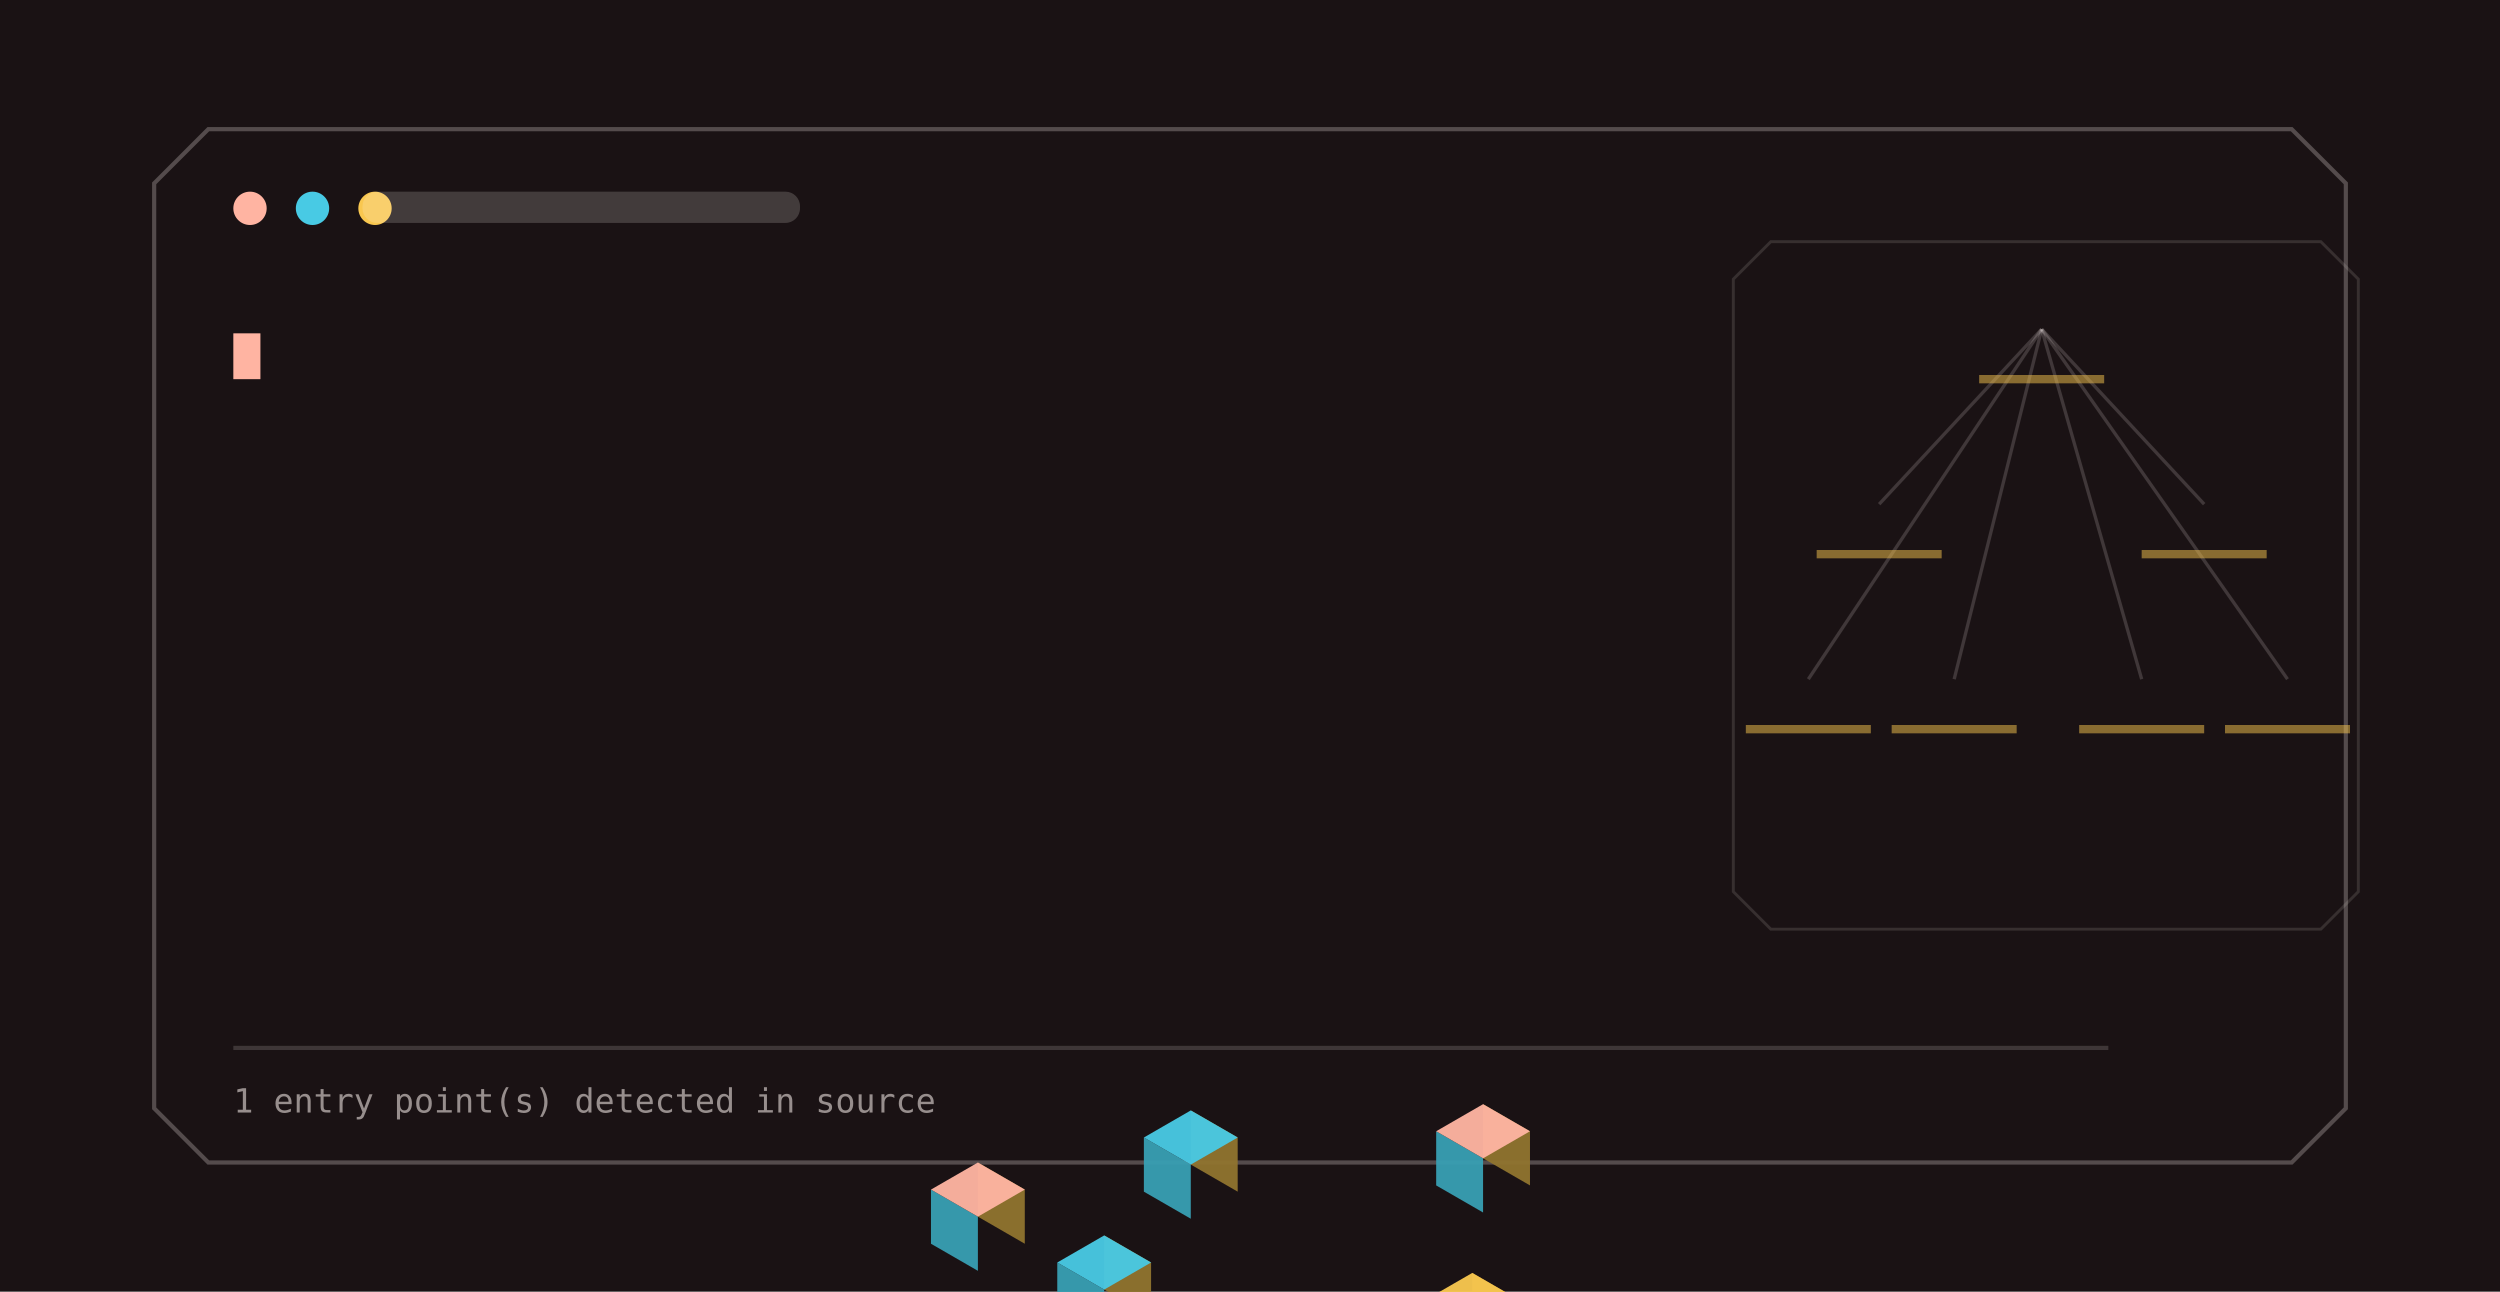
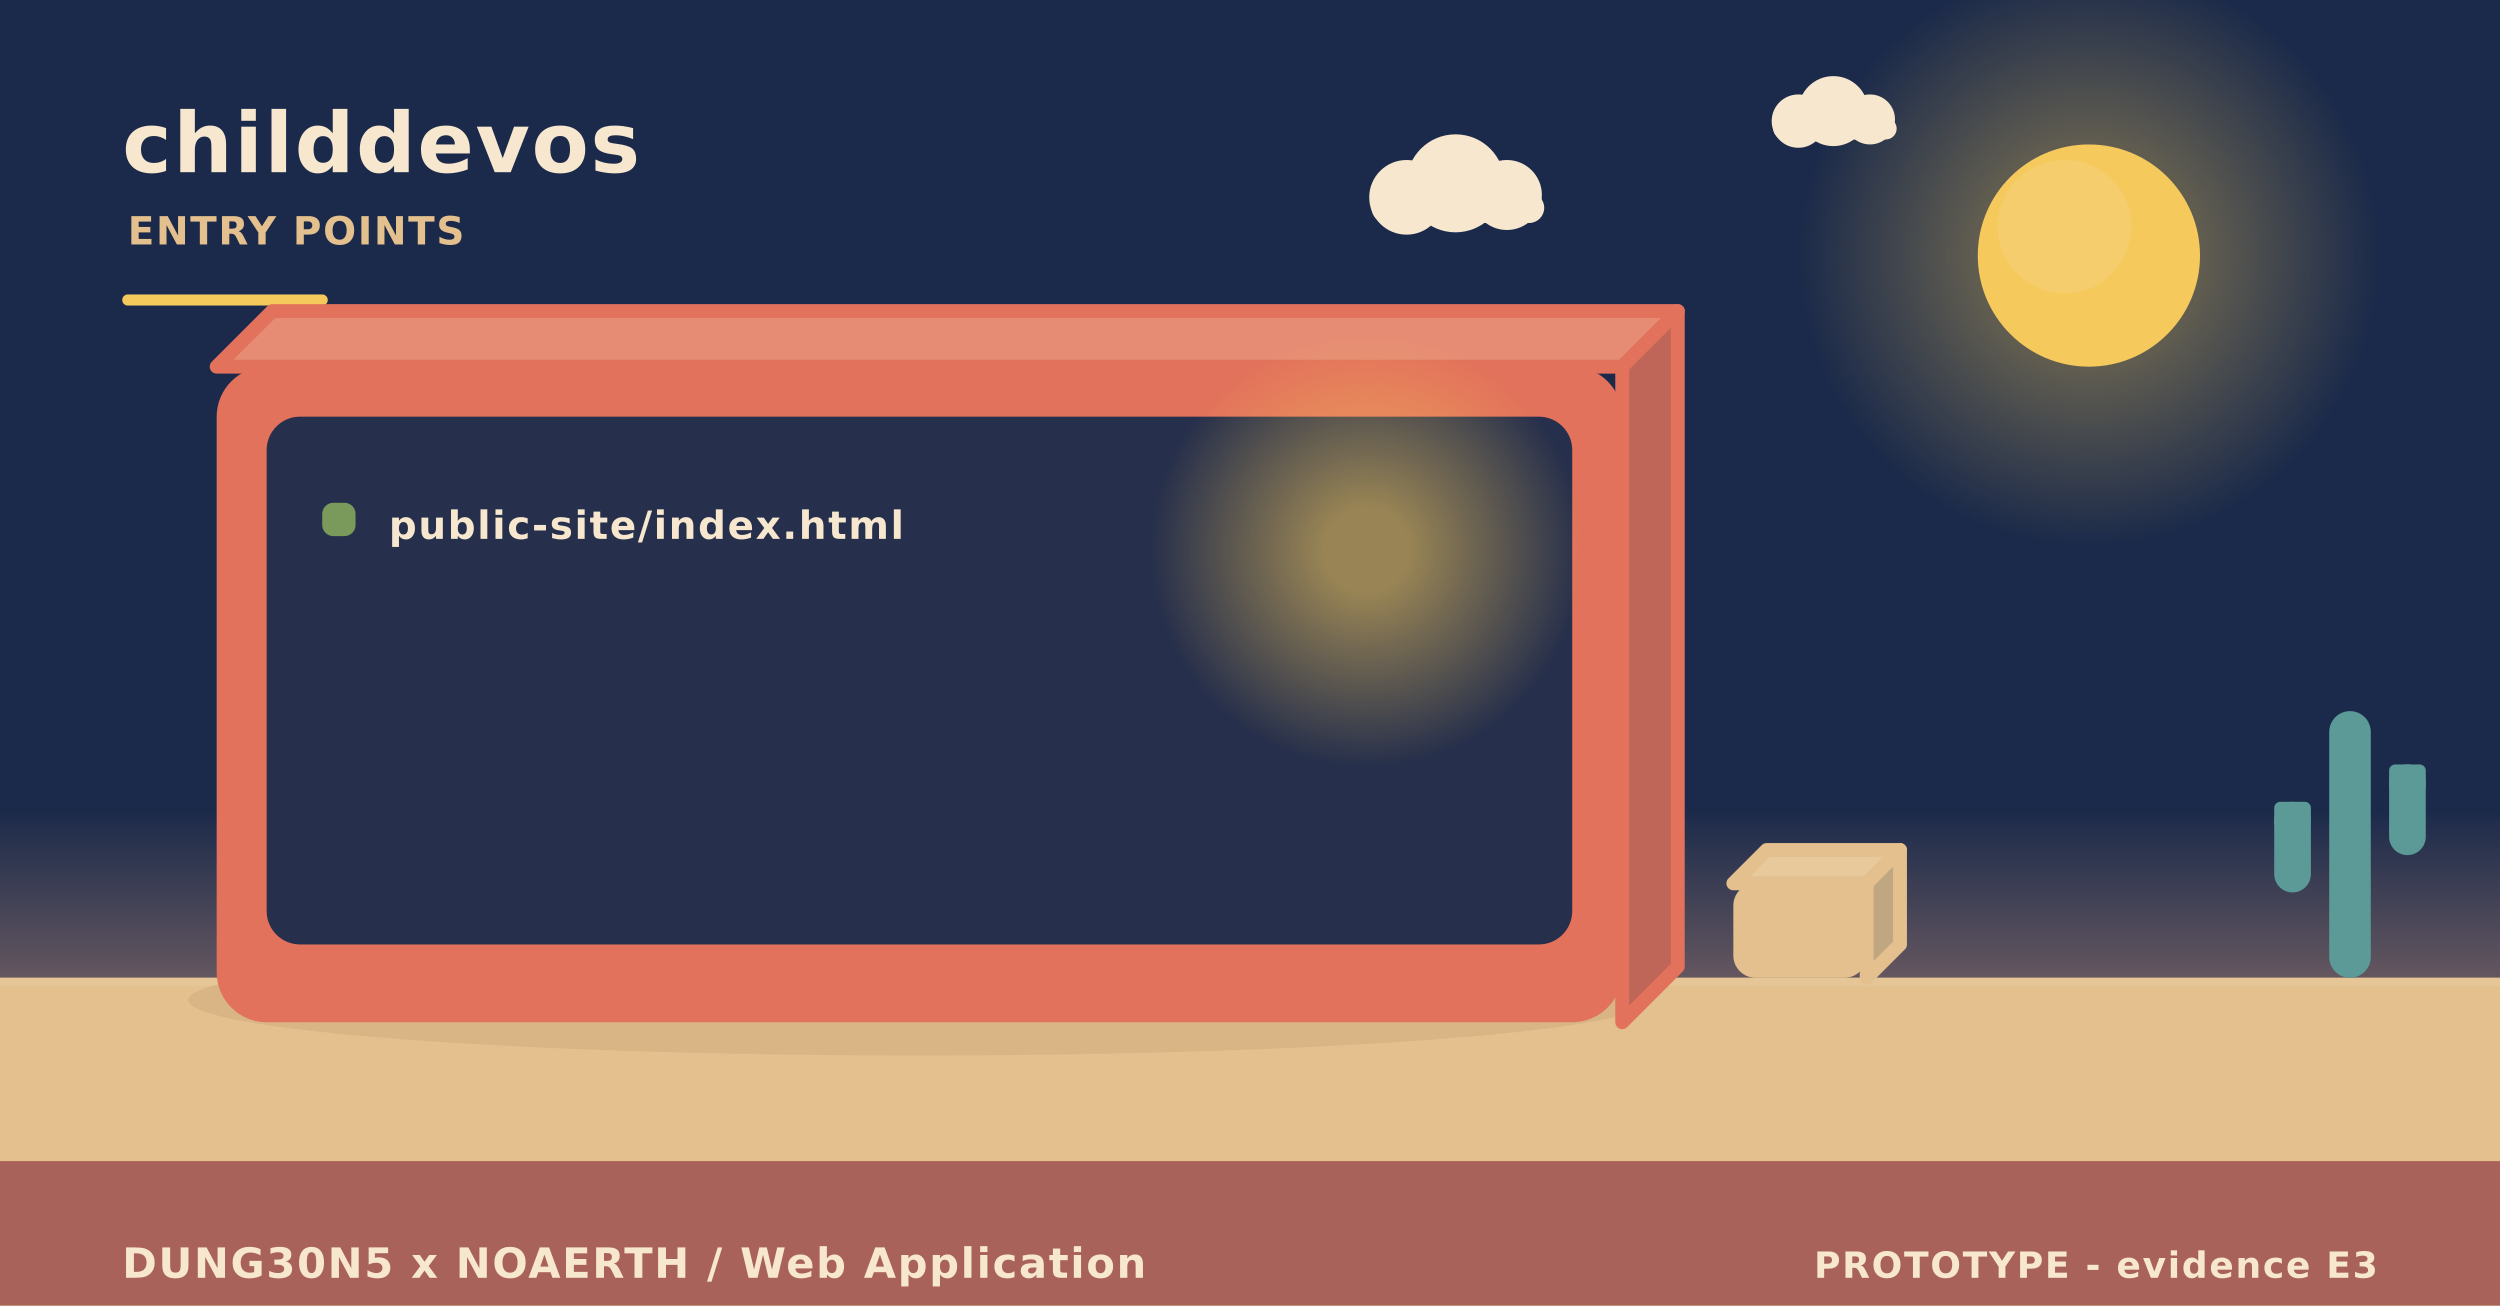
- <svg xmlns="http://www.w3.org/2000/svg" viewBox="0 0 1200 620" width="1200" height="620" role="img" aria-label="childdevos command surface">
-   <rect width="1200" height="620" fill="#1a1214" />
-   <defs>
-     <linearGradient id="gt" x1="0" y1="0" x2="1" y2="1">
-       <stop offset="0%" stop-color="#ffb4a2" />
-       <stop offset="100%" stop-color="#48cae4" />
-     </linearGradient>
-   </defs>
-   <path d="M100.00,62.00 H1100.00 L1126.00,88.00 V532.00 L1100.00,558.00 H100.00 L74.00,532.00 V88.00 Z" fill="none" stroke="rgba(253,244,240,0.300)" stroke-width="2.00" opacity="0.85" />
-   <circle cx="120.00" cy="100.00" r="8.00" fill="#ffb4a2" opacity="1.00" />
-   <circle cx="150.00" cy="100.00" r="8.00" fill="#48cae4" opacity="1.00" />
-   <circle cx="180.00" cy="100.00" r="8.00" fill="#f9c74f" opacity="1.00" />
-   <rect x="174.00" y="92.00" width="210.00" height="15.00" rx="7.00" fill="rgba(253,244,240,0.180)" opacity="1.00" />
-   <text x="112" y="148" font-family="ui-monospace,SFMono-Regular,Menlo,monospace" font-size="21" fill="rgba(253,244,240,0.800)" opacity="0">public-site/index.html<animate attributeName="opacity" values="0;1;1;0" dur="1.5s" begin="0.0s" repeatCount="indefinite" />
-   </text>
-   <rect x="112" y="160" width="13" height="22" fill="#ffb4a2">
-     <animate attributeName="opacity" values="1;0;1" dur="1.05s" begin="0s" repeatCount="indefinite" />
-   </rect>
-   <path d="M850.00,116.00 H1114.00 L1132.00,134.00 V428.00 L1114.00,446.00 H850.00 L832.00,428.00 V134.00 Z" fill="none" stroke="rgba(253,244,240,0.180)" stroke-width="1.40" opacity="0.70" />
-   <line x1="980.00" y1="158.00" x2="902.00" y2="242.00" stroke="rgba(253,244,240,0.300)" stroke-width="1.60" opacity="0.55" />
-   <line x1="980.00" y1="158.00" x2="1058.00" y2="242.00" stroke="rgba(253,244,240,0.300)" stroke-width="1.60" opacity="0.55" />
-   <line x1="980.00" y1="158.00" x2="868.00" y2="326.00" stroke="rgba(253,244,240,0.300)" stroke-width="1.60" opacity="0.55" />
-   <line x1="980.00" y1="158.00" x2="938.00" y2="326.00" stroke="rgba(253,244,240,0.300)" stroke-width="1.60" opacity="0.55" />
-   <line x1="980.00" y1="158.00" x2="1028.00" y2="326.00" stroke="rgba(253,244,240,0.300)" stroke-width="1.60" opacity="0.55" />
-   <line x1="980.00" y1="158.00" x2="1098.00" y2="326.00" stroke="rgba(253,244,240,0.300)" stroke-width="1.60" opacity="0.55" />
-   <polygon points="711.87,556.00 734.39,569.00 734.39,543.00 711.87,530.00" fill="#90732e" opacity="0.95" />
-   <polygon points="689.36,569.00 711.87,582.00 711.87,556.00 689.36,543.00" fill="#389eb2" opacity="0.95" />
-   <polygon points="711.87,530.00 734.39,543.00 711.87,556.00 689.36,543.00" fill="#ffb4a2" opacity="0.95" />
+ <svg xmlns="http://www.w3.org/2000/svg" width="900" height="470" viewBox="0 0 900 470" role="img" aria-label="childdevos - how it is operated">
+   <linearGradient id="skyt" x1="0" y1="0" x2="0" y2="1">
+     <stop offset="0" stop-color="#1b2a4a" />
+     <stop offset="0.62" stop-color="#1b2a4a" />
+     <stop offset="1" stop-color="#f3ad8a" />
+   </linearGradient>
+   <rect width="900" height="470" fill="url(#skyt)" />
+   <radialGradient id="sunt">
+     <stop offset="0.35" stop-color="#f5c95c" stop-opacity="0.34" />
+     <stop offset="1" stop-color="#f5c95c" stop-opacity="0" />
+   </radialGradient>
+   <circle cx="752" cy="92" r="104" fill="url(#sunt)" />
+   <circle cx="752" cy="92" r="40" fill="#f5c95c" />
+   <circle cx="743.2" cy="81.6" r="24" fill="#f5d27e" opacity="0.5" />
  <g>
-     <rect x="950.00" y="180.00" width="60.00" height="4.00" rx="0.00" fill="rgba(249,199,79,0.500)" opacity="1.00" />
-     <animate attributeName="opacity" values="0.25;1.0;0.25" dur="10.1s" begin="0.0s" repeatCount="indefinite" />
+     <circle cx="524" cy="66" r="17.64" fill="#f6e7ce" />
+     <circle cx="506.36" cy="71.04" r="13.44" fill="#f6e7ce" />
+     <circle cx="542.48" cy="70.2" r="12.6" fill="#f6e7ce" />
+     <rect x="493.76" y="69.36" width="62.16" height="10.92" rx="5.46" fill="#f6e7ce" />
+     <animateTransform attributeName="transform" type="translate" values="0 0;24 0;0 0" dur="36s" begin="0s" repeatCount="indefinite" />
  </g>
-   <polygon points="571.58,559.00 594.09,572.00 594.09,546.00 571.58,533.00" fill="#90732e" opacity="0.95" />
-   <polygon points="549.06,572.00 571.58,585.00 571.58,559.00 549.06,546.00" fill="#389eb2" opacity="0.95" />
-   <polygon points="571.58,533.00 594.09,546.00 571.58,559.00 549.06,546.00" fill="#48cae4" opacity="0.95" />
  <g>
-     <rect x="872.00" y="264.00" width="60.00" height="4.00" rx="0.00" fill="rgba(249,199,79,0.500)" opacity="1.00" />
-     <animate attributeName="opacity" values="0.25;1.0;0.25" dur="10.1s" begin="0.4s" repeatCount="indefinite" />
+     <circle cx="660" cy="40" r="12.6" fill="#f6e7ce" />
+     <circle cx="647.4" cy="43.6" r="9.6" fill="#f6e7ce" />
+     <circle cx="673.2" cy="43" r="9" fill="#f6e7ce" />
+     <rect x="638.4" y="42.4" width="44.4" height="7.8" rx="3.9" fill="#f6e7ce" />
+     <animateTransform attributeName="transform" type="translate" values="0 0;-18 0;0 0" dur="46s" begin="3s" repeatCount="indefinite" />
  </g>
-   <polygon points="706.68,637.00 729.19,650.00 729.19,624.00 706.68,611.00" fill="#90732e" opacity="0.95" />
-   <polygon points="684.16,650.00 706.68,663.00 706.68,637.00 684.16,624.00" fill="#389eb2" opacity="0.95" />
-   <polygon points="706.68,611.00 729.19,624.00 706.68,637.00 684.16,624.00" fill="#f9c74f" opacity="0.95" />
+   <rect x="0" y="352" width="900" height="118" fill="#e3c08d" />
+   <rect x="0" y="352" width="900" height="3" fill="#e6c596" />
+   <text x="44" y="62" font-family="Verdana,DejaVu Sans,sans-serif" font-size="30" font-weight="700" letter-spacing="0.6" fill="#f6e7ce" text-anchor="start">childdevos</text>
+   <text x="46" y="88" font-family="Verdana,DejaVu Sans,sans-serif" font-size="14" font-weight="700" letter-spacing="0.6" fill="#e3c08d" text-anchor="start">ENTRY POINTS</text>
+   <rect x="44" y="106" width="74" height="4" rx="2" fill="#f5c95c" />
+   <ellipse cx="331" cy="360" rx="263.2" ry="20" fill="rgba(138,90,68,0.11)" />
+   <path d="M78,132 L584,132 L604,112 L98,112 Z" fill="#e68c74" stroke="#e2725b" stroke-width="5" stroke-linejoin="round" />
+   <path d="M584,132 L604,112 L604,348 L584,368 Z" fill="#c06658" stroke="#e2725b" stroke-width="5" stroke-linejoin="round" />
+   <rect x="78" y="132" width="506" height="236" rx="18" fill="#e2725b" />
+   <rect x="96" y="150" width="470" height="190" rx="12" fill="#1b2a4a" opacity="0.94" />
+   <radialGradient id="lamp34842">
+     <stop offset="0.2" stop-color="#f5c95c" stop-opacity="0.55" />
+     <stop offset="1" stop-color="#f5c95c" stop-opacity="0" />
+   </radialGradient>
+   <circle cx="492" cy="198" r="78" fill="url(#lamp34842)" />
+   <rect x="116" y="181" width="12" height="12" rx="4" fill="#7a9a5c" />
  <g>
-     <rect x="1028.00" y="264.00" width="60.00" height="4.00" rx="0.00" fill="rgba(249,199,79,0.500)" opacity="1.00" />
-     <animate attributeName="opacity" values="0.25;1.0;0.25" dur="10.1s" begin="0.8s" repeatCount="indefinite" />
+     <text x="140" y="194" font-family="Verdana,DejaVu Sans,sans-serif" font-size="14" font-weight="700" letter-spacing="0.6" fill="#f6e7ce" text-anchor="start">public-site/index.html</text>
+     <animateTransform attributeName="transform" type="translate" values="0 10;0 0" dur="0.7s" begin="0.4s" fill="freeze" />
  </g>
-   <polygon points="469.39,584.00 491.90,597.00 491.90,571.00 469.39,558.00" fill="#90732e" opacity="0.95" />
-   <polygon points="446.87,597.00 469.39,610.00 469.39,584.00 446.87,571.00" fill="#389eb2" opacity="0.95" />
-   <polygon points="469.39,558.00 491.90,571.00 469.39,584.00 446.87,571.00" fill="#ffb4a2" opacity="0.95" />
-   <g>
-     <rect x="838.00" y="348.00" width="60.00" height="4.00" rx="0.00" fill="rgba(249,199,79,0.500)" opacity="1.00" />
-     <animate attributeName="opacity" values="0.25;1.0;0.25" dur="10.1s" begin="1.2s" repeatCount="indefinite" />
-   </g>
-   <polygon points="530.01,619.00 552.52,632.00 552.52,606.00 530.01,593.00" fill="#90732e" opacity="0.95" />
-   <polygon points="507.49,632.00 530.01,645.00 530.01,619.00 507.49,606.00" fill="#389eb2" opacity="0.95" />
-   <polygon points="530.01,593.00 552.52,606.00 530.01,619.00 507.49,606.00" fill="#48cae4" opacity="0.95" />
-   <g>
-     <rect x="908.00" y="348.00" width="60.00" height="4.00" rx="0.00" fill="rgba(249,199,79,0.500)" opacity="1.00" />
-     <animate attributeName="opacity" values="0.25;1.0;0.25" dur="10.1s" begin="1.6s" repeatCount="indefinite" />
-   </g>
-   <polygon points="607.95,664.00 630.47,677.00 630.47,651.00 607.95,638.00" fill="#90732e" opacity="0.95" />
-   <polygon points="585.43,677.00 607.95,690.00 607.95,664.00 585.43,651.00" fill="#389eb2" opacity="0.95" />
-   <polygon points="607.95,638.00 630.47,651.00 607.95,664.00 585.43,651.00" fill="#f9c74f" opacity="0.95" />
-   <g>
-     <rect x="998.00" y="348.00" width="60.00" height="4.00" rx="0.00" fill="rgba(249,199,79,0.500)" opacity="1.00" />
-     <animate attributeName="opacity" values="0.25;1.0;0.25" dur="10.1s" begin="2.0s" repeatCount="indefinite" />
-   </g>
-   <polygon points="668.57,699.00 691.09,712.00 691.09,686.00 668.57,673.00" fill="#90732e" opacity="0.95" />
-   <polygon points="646.05,712.00 668.57,725.00 668.57,699.00 646.05,686.00" fill="#389eb2" opacity="0.95" />
-   <polygon points="668.57,673.00 691.09,686.00 668.57,699.00 646.05,686.00" fill="#ffb4a2" opacity="0.95" />
-   <g>
-     <rect x="1068.00" y="348.00" width="60.00" height="4.00" rx="0.00" fill="rgba(249,199,79,0.500)" opacity="1.00" />
-     <animate attributeName="opacity" values="0.25;1.0;0.25" dur="10.1s" begin="2.4s" repeatCount="indefinite" />
-   </g>
-   <rect x="112.00" y="502.00" width="900.00" height="2.00" rx="0.00" fill="rgba(253,244,240,0.160)" opacity="1.00" />
-   <text x="112" y="534" font-family="ui-monospace,Menlo,monospace" font-size="16" fill="rgba(253,244,240,0.550)">1 entry point(s) detected in source</text>
+   <path d="M624,318 L672,318 L684,306 L636,306 Z" fill="#e7c99b" stroke="#e3c08d" stroke-width="5" stroke-linejoin="round" />
+   <path d="M672,318 L684,306 L684,340 L672,352 Z" fill="#c1a682" stroke="#e3c08d" stroke-width="5" stroke-linejoin="round" />
+   <rect x="624" y="318" width="48" height="34" rx="8" fill="#e3c08d" />
+   <rect x="838.52" y="256" width="14.96" height="96" rx="7.48" fill="#5b9a97" />
+   <rect x="818.72" y="288.64" width="13.2" height="32.64" rx="6.6" fill="#5b9a97" />
+   <rect x="818.72" y="288.64" width="13.2" height="9.6" rx="2.2" fill="#5b9a97" />
+   <rect x="860.08" y="275.2" width="13.2" height="32.64" rx="6.6" fill="#5b9a97" />
+   <rect x="860.08" y="275.2" width="13.2" height="9.6" rx="2.2" fill="#5b9a97" />
+   <rect x="0" y="418" width="900" height="52" rx="0" fill="#a65c56" opacity="0.94" />
+   <text x="44" y="460" font-family="Verdana,DejaVu Sans,sans-serif" font-size="15" font-weight="700" letter-spacing="0.6" fill="#f6e7ce" text-anchor="start">DUNG30N5 x NOAERTH  /  Web Application</text>
+   <text x="856" y="460" font-family="Verdana,DejaVu Sans,sans-serif" font-size="13" font-weight="700" letter-spacing="0.6" fill="#f6e7ce" text-anchor="end">PROTOTYPE  -  evidence E3</text>
</svg>
